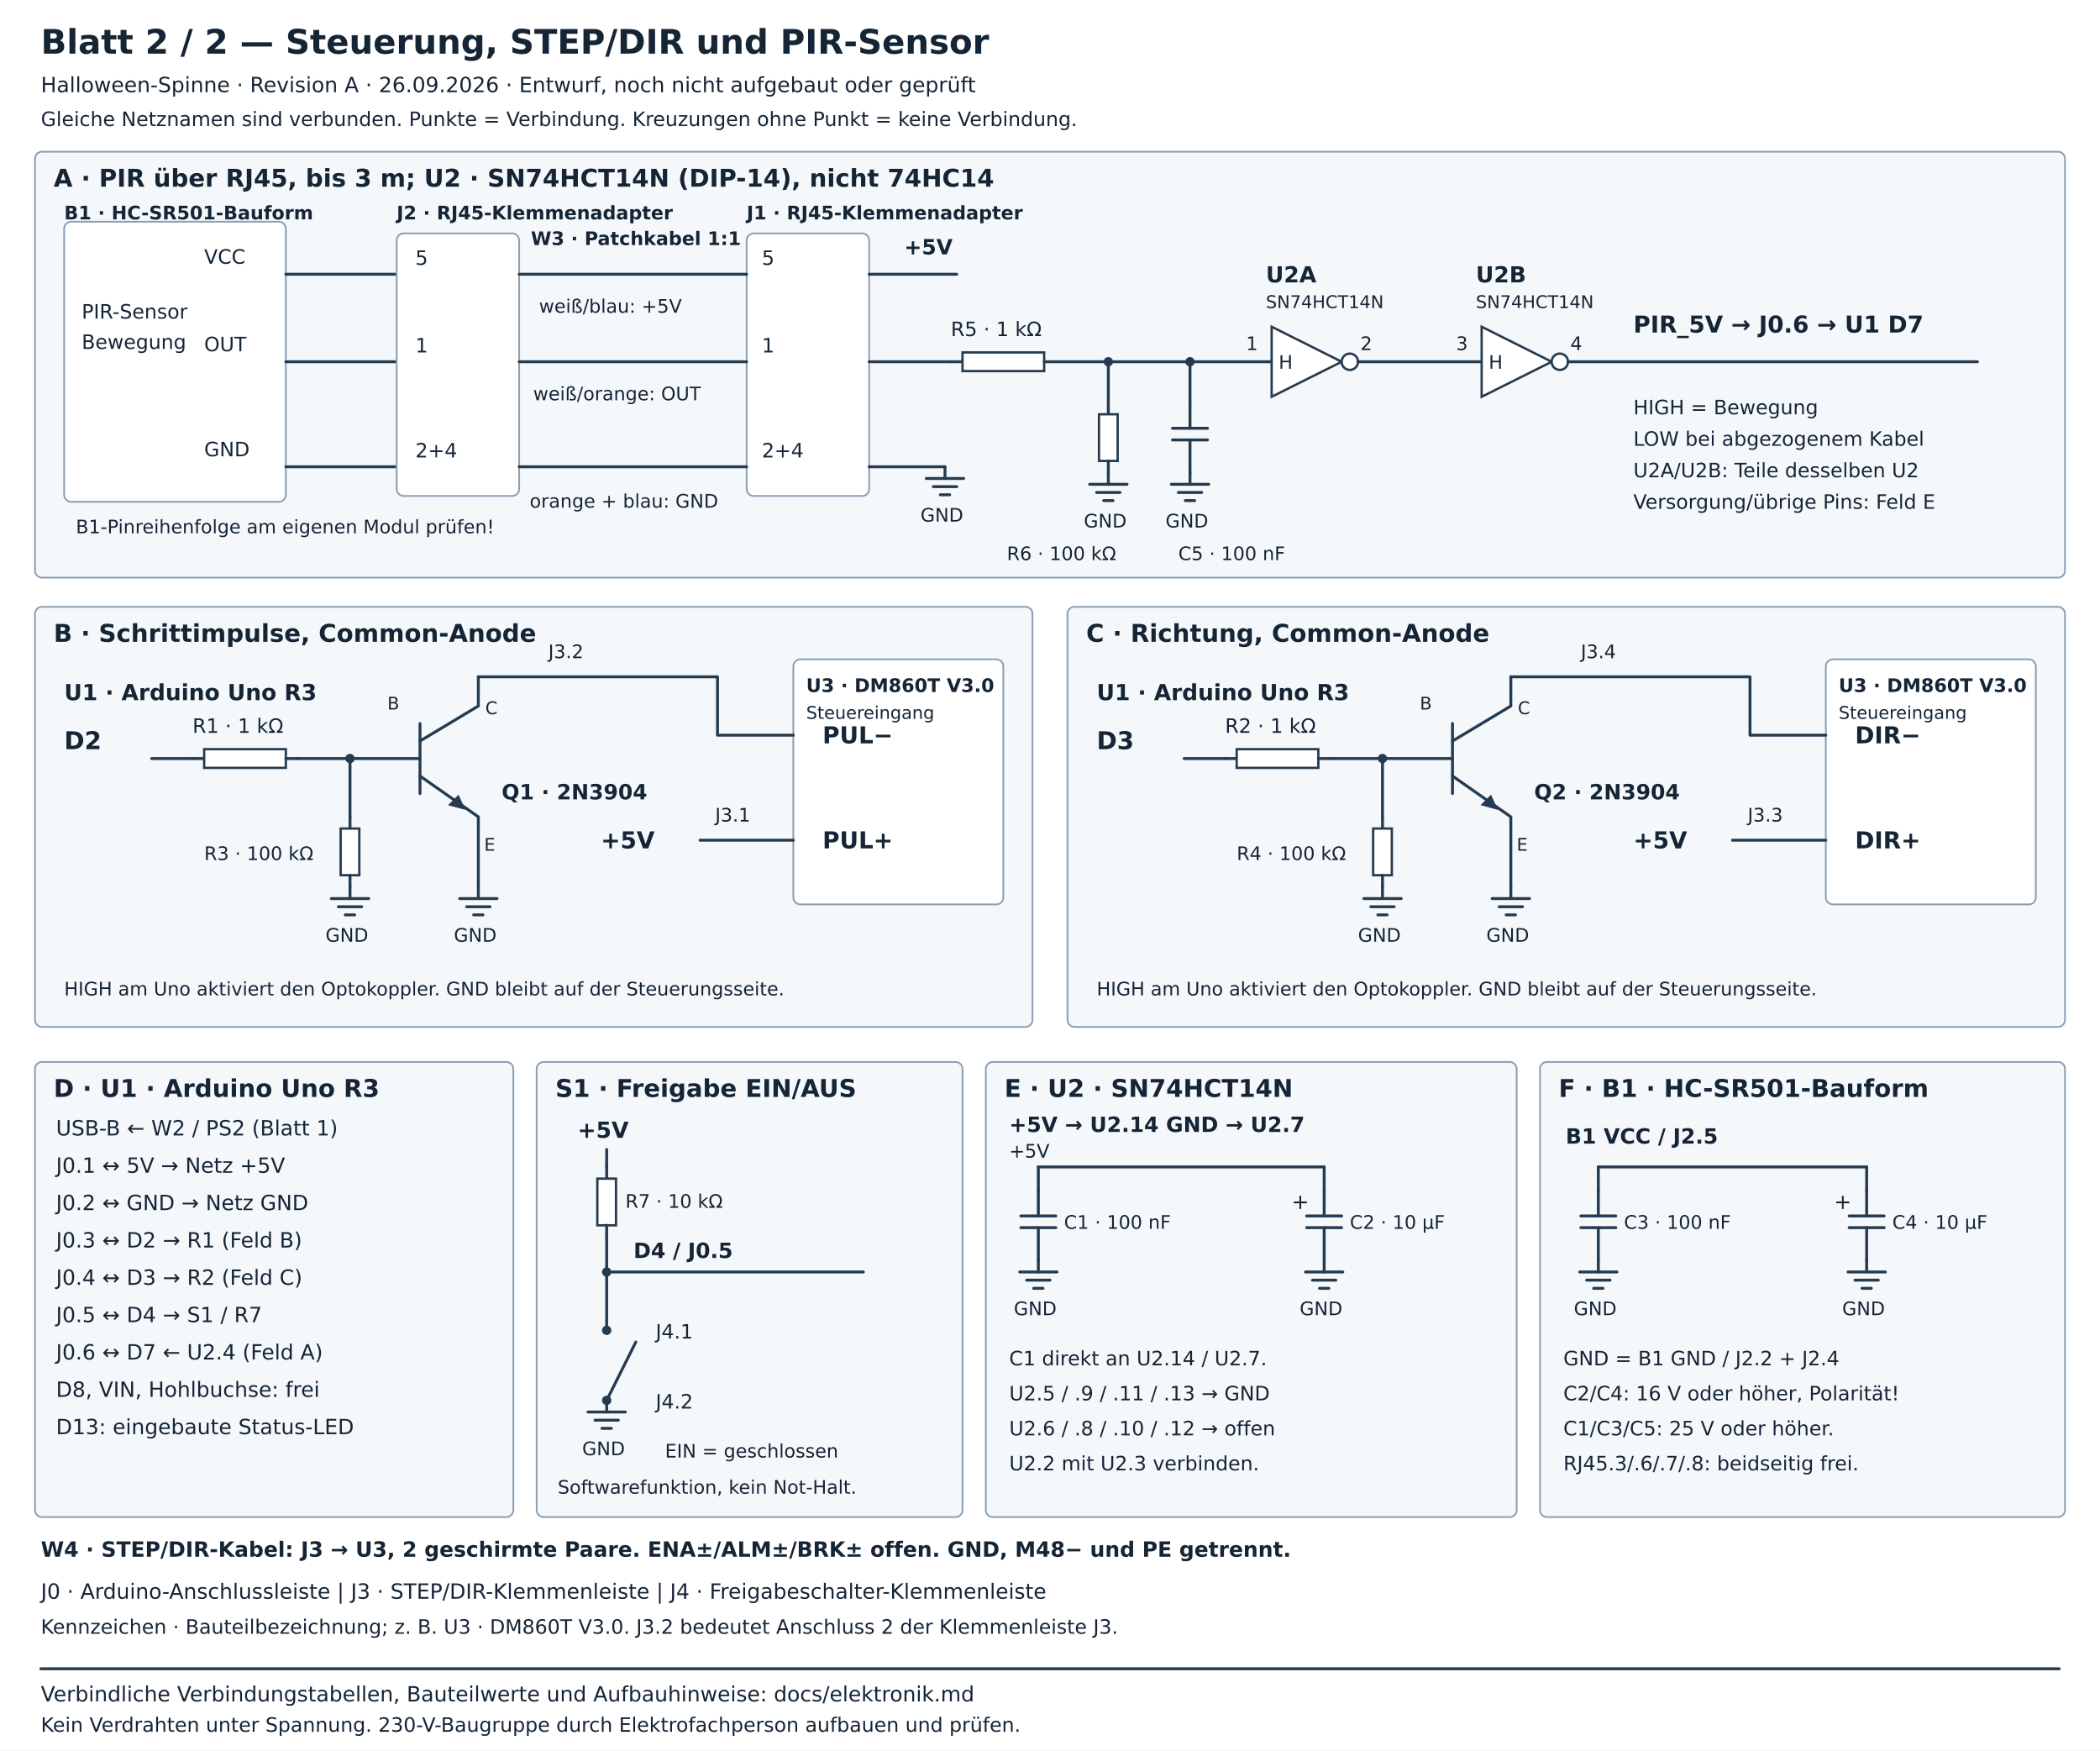
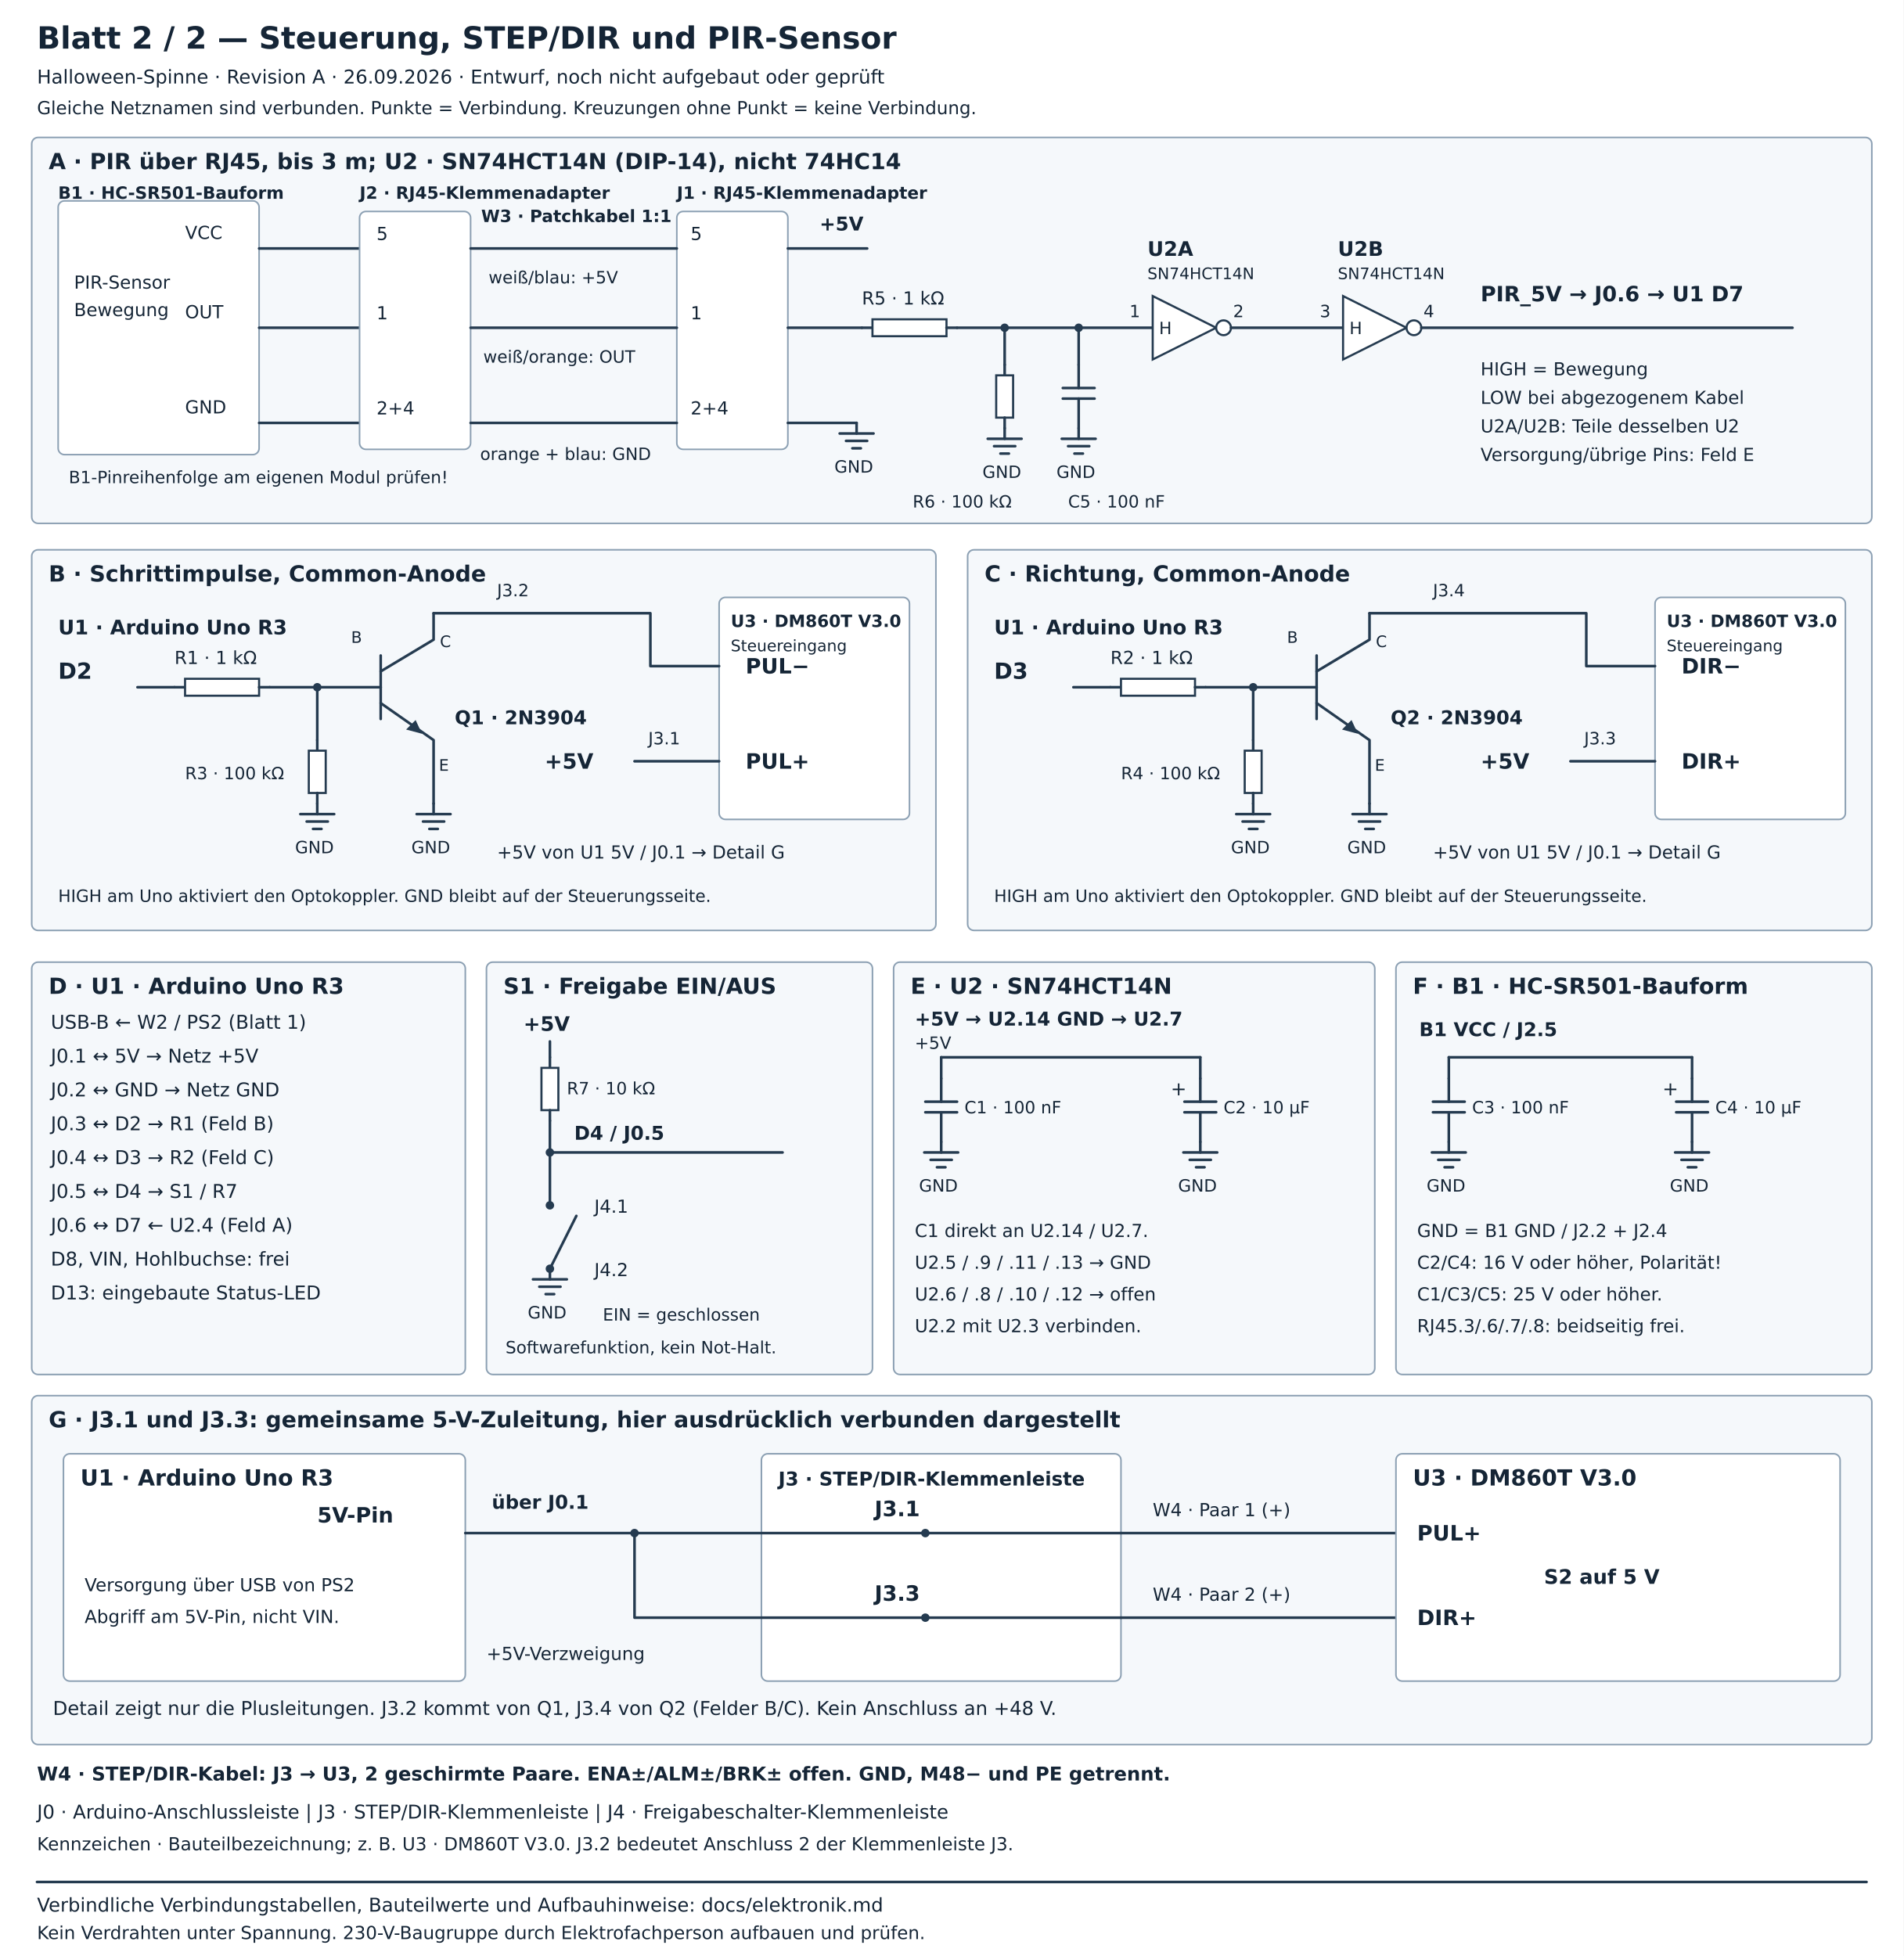
- <svg xmlns="http://www.w3.org/2000/svg" width="1800" height="1500" viewBox="0 0 1800 1500">
+ <svg xmlns="http://www.w3.org/2000/svg" width="1800" height="1850" viewBox="0 0 1800 1850">
  <style>text{font-family:DejaVu Sans,Arial,sans-serif;fill:#152536} .wire{fill:none;stroke:#253b50;stroke-width:2.5;stroke-linecap:round;stroke-linejoin:round}</style>
-   <rect width="1800" height="1500" fill="white" />
+   <rect width="1800" height="1850" fill="white" />
  <text x="35" y="46" font-size="29" font-weight="bold">Blatt 2 / 2 — Steuerung, STEP/DIR und PIR-Sensor</text>
  <text x="35" y="79" font-size="18">Halloween-Spinne · Revision A · 26.09.2026 · Entwurf, noch nicht aufgebaut oder geprüft</text>
  <text x="35" y="108" font-size="17">Gleiche Netznamen sind verbunden. Punkte = Verbindung. Kreuzungen ohne Punkt = keine Verbindung.</text>
  <rect x="30" y="130" width="1740" height="365" rx="6" fill="#f5f8fb" stroke="#8ca0b3" stroke-width="1.5" />
  <text x="46" y="160" font-size="21" font-weight="bold">A · PIR über RJ45, bis 3 m; U2 · SN74HCT14N (DIP-14), nicht 74HC14</text>
  <rect x="55" y="190" width="190" height="240" rx="6" fill="white" stroke="#8ca0b3" stroke-width="1.5" />
  <text x="55" y="188" font-size="16" font-weight="bold">B1 · HC-SR501-Bauform</text>
  <text x="175" y="226" font-size="17">VCC</text>
  <polyline class="wire" points="245,235 340,235" />
  <text x="175" y="301" font-size="17">OUT</text>
  <polyline class="wire" points="245,310 340,310" />
  <text x="175" y="391" font-size="17">GND</text>
  <polyline class="wire" points="245,400 340,400" />
  <text x="70" y="273" font-size="17">PIR-Sensor</text>
  <text x="70" y="299" font-size="17">Bewegung</text>
  <text x="65" y="457" font-size="16">B1-Pinreihenfolge am eigenen Modul prüfen!</text>
  <rect x="340" y="200" width="105" height="225" rx="6" fill="white" stroke="#8ca0b3" stroke-width="1.5" />
  <rect x="640" y="200" width="105" height="225" rx="6" fill="white" stroke="#8ca0b3" stroke-width="1.5" />
  <text x="340" y="188" font-size="16" font-weight="bold">J2 · RJ45-Klemmenadapter</text>
  <text x="640" y="188" font-size="16" font-weight="bold">J1 · RJ45-Klemmenadapter</text>
  <text x="356" y="227" font-size="17">5</text>
  <text x="653" y="227" font-size="17">5</text>
  <polyline class="wire" points="445,235 640,235" />
  <text x="356" y="302" font-size="17">1</text>
  <text x="653" y="302" font-size="17">1</text>
  <polyline class="wire" points="445,310 640,310" />
  <text x="356" y="392" font-size="17">2+4</text>
  <text x="653" y="392" font-size="17">2+4</text>
  <polyline class="wire" points="445,400 640,400" />
  <text x="455" y="210" font-size="16" font-weight="bold">W3 · Patchkabel 1:1</text>
  <text x="462" y="268" font-size="16">weiß/blau: +5V</text>
  <text x="457" y="343" font-size="16">weiß/orange: OUT</text>
  <text x="454" y="435" font-size="16">orange + blau: GND</text>
  <polyline class="wire" points="745,235 820,235" />
  <text x="775" y="218" font-size="18" font-weight="bold">+5V</text>
  <polyline class="wire" points="745,400 810,400" />
  <polyline class="wire" points="810,400 810,410" />
  <polyline class="wire" points="794,410 826,410" />
  <polyline class="wire" points="800,417 820,417" />
  <polyline class="wire" points="806,424 814,424" />
  <text x="789" y="447" font-size="16">GND</text>
  <polyline class="wire" points="745,310 815,310" />
  <polyline class="wire" points="815,310 825,310" />
  <rect x="825" y="302" width="70" height="16" fill="white" stroke="#253b50" stroke-width="2" />
  <polyline class="wire" points="895,310 905,310" />
  <text x="815" y="288" font-size="17">R5 · 1 kΩ</text>
  <polyline class="wire" points="905,310 1090,310" />
  <circle cx="950" cy="310" r="4" fill="#253b50" />
  <circle cx="1020" cy="310" r="4" fill="#253b50" />
  <polyline class="wire" points="950,310 950,345" />
  <polyline class="wire" points="950,345 950,355" />
  <rect x="942" y="355" width="16" height="40" fill="white" stroke="#253b50" stroke-width="2" />
  <polyline class="wire" points="950,395 950,405" />
  <text x="966" y="380" font-size="16" />
  <polyline class="wire" points="950,405 950,415" />
  <polyline class="wire" points="934,415 966,415" />
  <polyline class="wire" points="940,422 960,422" />
  <polyline class="wire" points="946,429 954,429" />
  <text x="929" y="452" font-size="16">GND</text>
  <polyline class="wire" points="1020,310 1020,345" />
  <polyline class="wire" points="1020,345 1020,367" />
  <polyline class="wire" points="1005,367 1035,367" />
  <polyline class="wire" points="1005,377 1035,377" />
  <polyline class="wire" points="1020,377 1020,405" />
  <text x="1042" y="378" font-size="16" />
  <polyline class="wire" points="1020,405 1020,415" />
  <polyline class="wire" points="1004,415 1036,415" />
  <polyline class="wire" points="1010,422 1030,422" />
  <polyline class="wire" points="1016,429 1024,429" />
  <text x="999" y="452" font-size="16">GND</text>
  <text x="863" y="480" font-size="16">R6 · 100 kΩ</text>
  <text x="1010" y="480" font-size="16">C5 · 100 nF</text>
  <path d="M1090,280 L1090,340 L1150,310 Z" fill="white" stroke="#253b50" stroke-width="2" />
  <circle cx="1157" cy="310" r="7" fill="white" stroke="#253b50" stroke-width="2" />
  <text x="1096" y="316" font-size="16">H</text>
  <text x="1085" y="242" font-size="19" font-weight="bold">U2A</text>
  <text x="1085" y="264" font-size="15">SN74HCT14N</text>
  <text x="1068" y="300" font-size="16">1</text>
  <text x="1166" y="300" font-size="16">2</text>
  <polyline class="wire" points="1164,310 1270,310" />
  <path d="M1270,280 L1270,340 L1330,310 Z" fill="white" stroke="#253b50" stroke-width="2" />
  <circle cx="1337" cy="310" r="7" fill="white" stroke="#253b50" stroke-width="2" />
  <text x="1276" y="316" font-size="16">H</text>
  <text x="1265" y="242" font-size="19" font-weight="bold">U2B</text>
  <text x="1265" y="264" font-size="15">SN74HCT14N</text>
  <text x="1248" y="300" font-size="16">3</text>
  <text x="1346" y="300" font-size="16">4</text>
  <polyline class="wire" points="1344,310 1695,310" />
  <text x="1400" y="285" font-size="20" font-weight="bold">PIR_5V → J0.6 → U1 D7</text>
  <text x="1400" y="355" font-size="17">HIGH = Bewegung</text>
  <text x="1400" y="382" font-size="17">LOW bei abgezogenem Kabel</text>
  <text x="1400" y="409" font-size="17">U2A/U2B: Teile desselben U2</text>
  <text x="1400" y="436" font-size="17">Versorgung/übrige Pins: Feld E</text>
  <rect x="30" y="520" width="855" height="360" rx="6" fill="#f5f8fb" stroke="#8ca0b3" stroke-width="1.5" />
  <text x="46" y="550" font-size="21" font-weight="bold">B · Schrittimpulse, Common-Anode</text>
  <text x="55" y="600" font-size="19" font-weight="bold">U1 · Arduino Uno R3</text>
  <text x="55" y="642" font-size="21" font-weight="bold">D2</text>
  <polyline class="wire" points="130,650 165,650" />
  <polyline class="wire" points="165,650 175,650" />
  <rect x="175" y="642" width="70" height="16" fill="white" stroke="#253b50" stroke-width="2" />
  <polyline class="wire" points="245,650 255,650" />
  <text x="165" y="628" font-size="17">R1 · 1 kΩ</text>
  <polyline class="wire" points="255,650 360,650" />
  <circle cx="300" cy="650" r="4" fill="#253b50" />
  <polyline class="wire" points="300,650 300,700" />
  <polyline class="wire" points="300,700 300,710" />
  <rect x="292" y="710" width="16" height="40" fill="white" stroke="#253b50" stroke-width="2" />
  <polyline class="wire" points="300,750 300,760" />
  <text x="316" y="735" font-size="16" />
  <polyline class="wire" points="300,760 300,770" />
  <polyline class="wire" points="284,770 316,770" />
  <polyline class="wire" points="290,777 310,777" />
  <polyline class="wire" points="296,784 304,784" />
  <text x="279" y="807" font-size="16">GND</text>
  <text x="175" y="737" font-size="16">R3 · 100 kΩ</text>
  <polyline class="wire" points="360,620 360,680" />
  <polyline class="wire" points="360,635 410,605 410,580" />
  <polyline class="wire" points="360,665 410,700 410,760" />
  <path d="M393,681 L399,694 L384,690 Z" fill="#253b50" />
  <polyline class="wire" points="410,760 410,770" />
  <polyline class="wire" points="394,770 426,770" />
  <polyline class="wire" points="400,777 420,777" />
  <polyline class="wire" points="406,784 414,784" />
  <text x="389" y="807" font-size="16">GND</text>
  <text x="430" y="685" font-size="18" font-weight="bold">Q1 · 2N3904</text>
  <text x="332" y="608" font-size="15">B</text>
  <text x="416" y="612" font-size="15">C</text>
  <text x="415" y="729" font-size="15">E</text>
  <rect x="680" y="565" width="180" height="210" rx="6" fill="white" stroke="#8ca0b3" stroke-width="1.5" />
  <text x="691" y="593" font-size="16" font-weight="bold">U3 · DM860T V3.0</text>
  <text x="691" y="616" font-size="15">Steuereingang</text>
  <polyline class="wire" points="410,580 615,580 615,630 680,630" />
  <text x="470" y="564" font-size="16">J3.2</text>
  <text x="705" y="637" font-size="20" font-weight="bold">PUL−</text>
  <polyline class="wire" points="600,720 680,720" />
  <text x="515" y="727" font-size="20" font-weight="bold">+5V</text>
  <text x="613" y="704" font-size="16">J3.1</text>
  <text x="705" y="727" font-size="20" font-weight="bold">PUL+</text>
+   <text x="470" y="812" font-size="17">+5V von U1 5V / J0.1 → Detail G</text>
  <text x="55" y="853" font-size="16">HIGH am Uno aktiviert den Optokoppler. GND bleibt auf der Steuerungsseite.</text>
  <rect x="915" y="520" width="855" height="360" rx="6" fill="#f5f8fb" stroke="#8ca0b3" stroke-width="1.5" />
  <text x="931" y="550" font-size="21" font-weight="bold">C · Richtung, Common-Anode</text>
  <text x="940" y="600" font-size="19" font-weight="bold">U1 · Arduino Uno R3</text>
  <text x="940" y="642" font-size="21" font-weight="bold">D3</text>
  <polyline class="wire" points="1015,650 1050,650" />
  <polyline class="wire" points="1050,650 1060,650" />
  <rect x="1060" y="642" width="70" height="16" fill="white" stroke="#253b50" stroke-width="2" />
  <polyline class="wire" points="1130,650 1140,650" />
  <text x="1050" y="628" font-size="17">R2 · 1 kΩ</text>
  <polyline class="wire" points="1140,650 1245,650" />
  <circle cx="1185" cy="650" r="4" fill="#253b50" />
  <polyline class="wire" points="1185,650 1185,700" />
  <polyline class="wire" points="1185,700 1185,710" />
  <rect x="1177" y="710" width="16" height="40" fill="white" stroke="#253b50" stroke-width="2" />
  <polyline class="wire" points="1185,750 1185,760" />
  <text x="1201" y="735" font-size="16" />
  <polyline class="wire" points="1185,760 1185,770" />
  <polyline class="wire" points="1169,770 1201,770" />
  <polyline class="wire" points="1175,777 1195,777" />
  <polyline class="wire" points="1181,784 1189,784" />
  <text x="1164" y="807" font-size="16">GND</text>
  <text x="1060" y="737" font-size="16">R4 · 100 kΩ</text>
  <polyline class="wire" points="1245,620 1245,680" />
  <polyline class="wire" points="1245,635 1295,605 1295,580" />
  <polyline class="wire" points="1245,665 1295,700 1295,760" />
  <path d="M1278,681 L1284,694 L1269,690 Z" fill="#253b50" />
  <polyline class="wire" points="1295,760 1295,770" />
  <polyline class="wire" points="1279,770 1311,770" />
  <polyline class="wire" points="1285,777 1305,777" />
  <polyline class="wire" points="1291,784 1299,784" />
  <text x="1274" y="807" font-size="16">GND</text>
  <text x="1315" y="685" font-size="18" font-weight="bold">Q2 · 2N3904</text>
  <text x="1217" y="608" font-size="15">B</text>
  <text x="1301" y="612" font-size="15">C</text>
  <text x="1300" y="729" font-size="15">E</text>
  <rect x="1565" y="565" width="180" height="210" rx="6" fill="white" stroke="#8ca0b3" stroke-width="1.5" />
  <text x="1576" y="593" font-size="16" font-weight="bold">U3 · DM860T V3.0</text>
  <text x="1576" y="616" font-size="15">Steuereingang</text>
  <polyline class="wire" points="1295,580 1500,580 1500,630 1565,630" />
  <text x="1355" y="564" font-size="16">J3.4</text>
  <text x="1590" y="637" font-size="20" font-weight="bold">DIR−</text>
  <polyline class="wire" points="1485,720 1565,720" />
  <text x="1400" y="727" font-size="20" font-weight="bold">+5V</text>
  <text x="1498" y="704" font-size="16">J3.3</text>
  <text x="1590" y="727" font-size="20" font-weight="bold">DIR+</text>
+   <text x="1355" y="812" font-size="17">+5V von U1 5V / J0.1 → Detail G</text>
  <text x="940" y="853" font-size="16">HIGH am Uno aktiviert den Optokoppler. GND bleibt auf der Steuerungsseite.</text>
  <rect x="30" y="910" width="410" height="390" rx="6" fill="#f5f8fb" stroke="#8ca0b3" stroke-width="1.5" />
  <text x="46" y="940" font-size="21" font-weight="bold">D · U1 · Arduino Uno R3</text>
  <text x="48" y="973" font-size="18">USB-B ← W2 / PS2 (Blatt 1)</text>
  <text x="48" y="1005" font-size="18">J0.1 ↔ 5V → Netz +5V</text>
  <text x="48" y="1037" font-size="18">J0.2 ↔ GND → Netz GND</text>
  <text x="48" y="1069" font-size="18">J0.3 ↔ D2 → R1 (Feld B)</text>
  <text x="48" y="1101" font-size="18">J0.4 ↔ D3 → R2 (Feld C)</text>
  <text x="48" y="1133" font-size="18">J0.5 ↔ D4 → S1 / R7</text>
  <text x="48" y="1165" font-size="18">J0.6 ↔ D7 ← U2.4 (Feld A)</text>
  <text x="48" y="1197" font-size="18">D8, VIN, Hohlbuchse: frei</text>
  <text x="48" y="1229" font-size="18">D13: eingebaute Status-LED</text>
  <rect x="460" y="910" width="365" height="390" rx="6" fill="#f5f8fb" stroke="#8ca0b3" stroke-width="1.5" />
  <text x="476" y="940" font-size="21" font-weight="bold">S1 · Freigabe EIN/AUS</text>
  <text x="495" y="975" font-size="19" font-weight="bold">+5V</text>
  <polyline class="wire" points="520,985 520,1000" />
  <polyline class="wire" points="520,1000 520,1010" />
  <rect x="512" y="1010" width="16" height="40" fill="white" stroke="#253b50" stroke-width="2" />
  <polyline class="wire" points="520,1050 520,1060" />
  <text x="536" y="1035" font-size="16">R7 · 10 kΩ</text>
  <polyline class="wire" points="520,1060 520,1090 740,1090" />
  <circle cx="520" cy="1090" r="4" fill="#253b50" />
  <text x="543" y="1078" font-size="18" font-weight="bold">D4 / J0.5</text>
  <polyline class="wire" points="520,1090 520,1140" />
  <circle cx="520" cy="1140" r="4" fill="#253b50" />
  <circle cx="520" cy="1200" r="4" fill="#253b50" />
  <polyline class="wire" points="520,1200 545,1150" />
  <polyline class="wire" points="520,1200 520,1210" />
  <polyline class="wire" points="504,1210 536,1210" />
  <polyline class="wire" points="510,1217 530,1217" />
  <polyline class="wire" points="516,1224 524,1224" />
  <text x="499" y="1247" font-size="16">GND</text>
  <text x="562" y="1147" font-size="17">J4.1</text>
  <text x="562" y="1207" font-size="17">J4.2</text>
  <text x="570" y="1249" font-size="16">EIN = geschlossen</text>
  <text x="478" y="1280" font-size="16">Softwarefunktion, kein Not-Halt.</text>
  <rect x="845" y="910" width="455" height="390" rx="6" fill="#f5f8fb" stroke="#8ca0b3" stroke-width="1.5" />
  <text x="861" y="940" font-size="21" font-weight="bold">E · U2 · SN74HCT14N</text>
  <text x="865" y="970" font-size="18" font-weight="bold">+5V → U2.14    GND → U2.7</text>
  <polyline class="wire" points="890,1000 1135,1000" />
  <text x="865" y="992" font-size="16">+5V</text>
  <polyline class="wire" points="890,1020 890,1042" />
  <polyline class="wire" points="875,1042 905,1042" />
  <polyline class="wire" points="875,1052 905,1052" />
  <polyline class="wire" points="890,1052 890,1080" />
  <text x="912" y="1053" font-size="16">C1 · 100 nF</text>
  <polyline class="wire" points="890,1000 890,1020" />
  <polyline class="wire" points="890,1080 890,1090" />
  <polyline class="wire" points="874,1090 906,1090" />
  <polyline class="wire" points="880,1097 900,1097" />
  <polyline class="wire" points="886,1104 894,1104" />
  <text x="869" y="1127" font-size="16">GND</text>
  <polyline class="wire" points="1135,1020 1135,1042" />
  <polyline class="wire" points="1120,1042 1150,1042" />
  <polyline class="wire" points="1120,1052 1150,1052" />
  <polyline class="wire" points="1135,1052 1135,1080" />
  <text x="1157" y="1053" font-size="16">C2 · 10 µF</text>
  <text x="1107" y="1036" font-size="18">+</text>
  <polyline class="wire" points="1135,1000 1135,1020" />
  <polyline class="wire" points="1135,1080 1135,1090" />
  <polyline class="wire" points="1119,1090 1151,1090" />
  <polyline class="wire" points="1125,1097 1145,1097" />
  <polyline class="wire" points="1131,1104 1139,1104" />
  <text x="1114" y="1127" font-size="16">GND</text>
  <text x="865" y="1170" font-size="17">C1 direkt an U2.14 / U2.7.</text>
  <text x="865" y="1200" font-size="17">U2.5 / .9 / .11 / .13 → GND</text>
  <text x="865" y="1230" font-size="17">U2.6 / .8 / .10 / .12 → offen</text>
  <text x="865" y="1260" font-size="17">U2.2 mit U2.3 verbinden.</text>
  <rect x="1320" y="910" width="450" height="390" rx="6" fill="#f5f8fb" stroke="#8ca0b3" stroke-width="1.5" />
  <text x="1336" y="940" font-size="21" font-weight="bold">F · B1 · HC-SR501-Bauform</text>
  <polyline class="wire" points="1370,1000 1600,1000" />
  <text x="1342" y="980" font-size="18" font-weight="bold">B1 VCC / J2.5</text>
  <polyline class="wire" points="1370,1020 1370,1042" />
  <polyline class="wire" points="1355,1042 1385,1042" />
  <polyline class="wire" points="1355,1052 1385,1052" />
  <polyline class="wire" points="1370,1052 1370,1080" />
  <text x="1392" y="1053" font-size="16">C3 · 100 nF</text>
  <polyline class="wire" points="1370,1000 1370,1020" />
  <polyline class="wire" points="1370,1080 1370,1090" />
  <polyline class="wire" points="1354,1090 1386,1090" />
  <polyline class="wire" points="1360,1097 1380,1097" />
  <polyline class="wire" points="1366,1104 1374,1104" />
  <text x="1349" y="1127" font-size="16">GND</text>
  <polyline class="wire" points="1600,1020 1600,1042" />
  <polyline class="wire" points="1585,1042 1615,1042" />
  <polyline class="wire" points="1585,1052 1615,1052" />
  <polyline class="wire" points="1600,1052 1600,1080" />
  <text x="1622" y="1053" font-size="16">C4 · 10 µF</text>
  <text x="1572" y="1036" font-size="18">+</text>
  <polyline class="wire" points="1600,1000 1600,1020" />
  <polyline class="wire" points="1600,1080 1600,1090" />
  <polyline class="wire" points="1584,1090 1616,1090" />
  <polyline class="wire" points="1590,1097 1610,1097" />
  <polyline class="wire" points="1596,1104 1604,1104" />
  <text x="1579" y="1127" font-size="16">GND</text>
  <text x="1340" y="1170" font-size="17">GND = B1 GND / J2.2 + J2.4</text>
  <text x="1340" y="1200" font-size="17">C2/C4: 16 V oder höher, Polarität!</text>
  <text x="1340" y="1230" font-size="17">C1/C3/C5: 25 V oder höher.</text>
  <text x="1340" y="1260" font-size="17">RJ45.3/.6/.7/.8: beidseitig frei.</text>
-   <text x="35" y="1334" font-size="18" font-weight="bold">W4 · STEP/DIR-Kabel: J3 → U3, 2 geschirmte Paare. ENA±/ALM±/BRK± offen. GND, M48− und PE getrennt.</text>
-   <text x="35" y="1370" font-size="18">J0 · Arduino-Anschlussleiste   |   J3 · STEP/DIR-Klemmenleiste   |   J4 · Freigabeschalter-Klemmenleiste</text>
-   <text x="35" y="1400" font-size="17">Kennzeichen · Bauteilbezeichnung; z. B. U3 · DM860T V3.0. J3.2 bedeutet Anschluss 2 der Klemmenleiste J3.</text>
-   <polyline class="wire" points="35,1430 1765,1430" />
-   <text x="35" y="1458" font-size="18">Verbindliche Verbindungstabellen, Bauteilwerte und Aufbauhinweise: docs/elektronik.md</text>
-   <text x="35" y="1484" font-size="17">Kein Verdrahten unter Spannung. 230-V-Baugruppe durch Elektrofachperson aufbauen und prüfen.</text>
+   <rect x="30" y="1320" width="1740" height="330" rx="6" fill="#f5f8fb" stroke="#8ca0b3" stroke-width="1.5" />
+   <text x="46" y="1350" font-size="21" font-weight="bold">G · J3.1 und J3.3: gemeinsame 5-V-Zuleitung, hier ausdrücklich verbunden dargestellt</text>
+   <rect x="60" y="1375" width="380" height="215" rx="6" fill="white" stroke="#8ca0b3" stroke-width="1.5" />
+   <text x="76" y="1405" font-size="21" font-weight="bold">U1 · Arduino Uno R3</text>
+   <text x="300" y="1440" font-size="20" font-weight="bold">5V-Pin</text>
+   <text x="80" y="1505" font-size="17">Versorgung über USB von PS2</text>
+   <text x="80" y="1535" font-size="17">Abgriff am 5V-Pin, nicht VIN.</text>
+   <polyline class="wire" points="440,1450 720,1450" />
+   <text x="465" y="1427" font-size="18" font-weight="bold">über J0.1</text>
+   <circle cx="600" cy="1450" r="4" fill="#253b50" />
+   <polyline class="wire" points="600,1450 600,1530 720,1530" />
+   <text x="460" y="1570" font-size="17">+5V-Verzweigung</text>
+   <rect x="720" y="1375" width="340" height="215" rx="6" fill="white" stroke="#8ca0b3" stroke-width="1.5" />
+   <text x="736" y="1405" font-size="18" font-weight="bold">J3 · STEP/DIR-Klemmenleiste</text>
+   <polyline class="wire" points="720,1450 1060,1450" />
+   <circle cx="875" cy="1450" r="4" fill="#253b50" />
+   <text x="827" y="1434" font-size="20" font-weight="bold">J3.1</text>
+   <polyline class="wire" points="1060,1450 1320,1450" />
+   <text x="1090" y="1434" font-size="17">W4 · Paar 1 (+)</text>
+   <polyline class="wire" points="720,1530 1060,1530" />
+   <circle cx="875" cy="1530" r="4" fill="#253b50" />
+   <text x="827" y="1514" font-size="20" font-weight="bold">J3.3</text>
+   <polyline class="wire" points="1060,1530 1320,1530" />
+   <text x="1090" y="1514" font-size="17">W4 · Paar 2 (+)</text>
+   <rect x="1320" y="1375" width="420" height="215" rx="6" fill="white" stroke="#8ca0b3" stroke-width="1.5" />
+   <text x="1336" y="1405" font-size="21" font-weight="bold">U3 · DM860T V3.0</text>
+   <text x="1340" y="1457" font-size="20" font-weight="bold">PUL+</text>
+   <text x="1340" y="1537" font-size="20" font-weight="bold">DIR+</text>
+   <text x="1460" y="1498" font-size="19" font-weight="bold">S2 auf 5 V</text>
+   <text x="50" y="1622" font-size="18">Detail zeigt nur die Plusleitungen. J3.2 kommt von Q1, J3.4 von Q2 (Felder B/C). Kein Anschluss an +48 V.</text>
+   <text x="35" y="1684" font-size="18" font-weight="bold">W4 · STEP/DIR-Kabel: J3 → U3, 2 geschirmte Paare. ENA±/ALM±/BRK± offen. GND, M48− und PE getrennt.</text>
+   <text x="35" y="1720" font-size="18">J0 · Arduino-Anschlussleiste   |   J3 · STEP/DIR-Klemmenleiste   |   J4 · Freigabeschalter-Klemmenleiste</text>
+   <text x="35" y="1750" font-size="17">Kennzeichen · Bauteilbezeichnung; z. B. U3 · DM860T V3.0. J3.2 bedeutet Anschluss 2 der Klemmenleiste J3.</text>
+   <polyline class="wire" points="35,1780 1765,1780" />
+   <text x="35" y="1808" font-size="18">Verbindliche Verbindungstabellen, Bauteilwerte und Aufbauhinweise: docs/elektronik.md</text>
+   <text x="35" y="1834" font-size="17">Kein Verdrahten unter Spannung. 230-V-Baugruppe durch Elektrofachperson aufbauen und prüfen.</text>
</svg>
